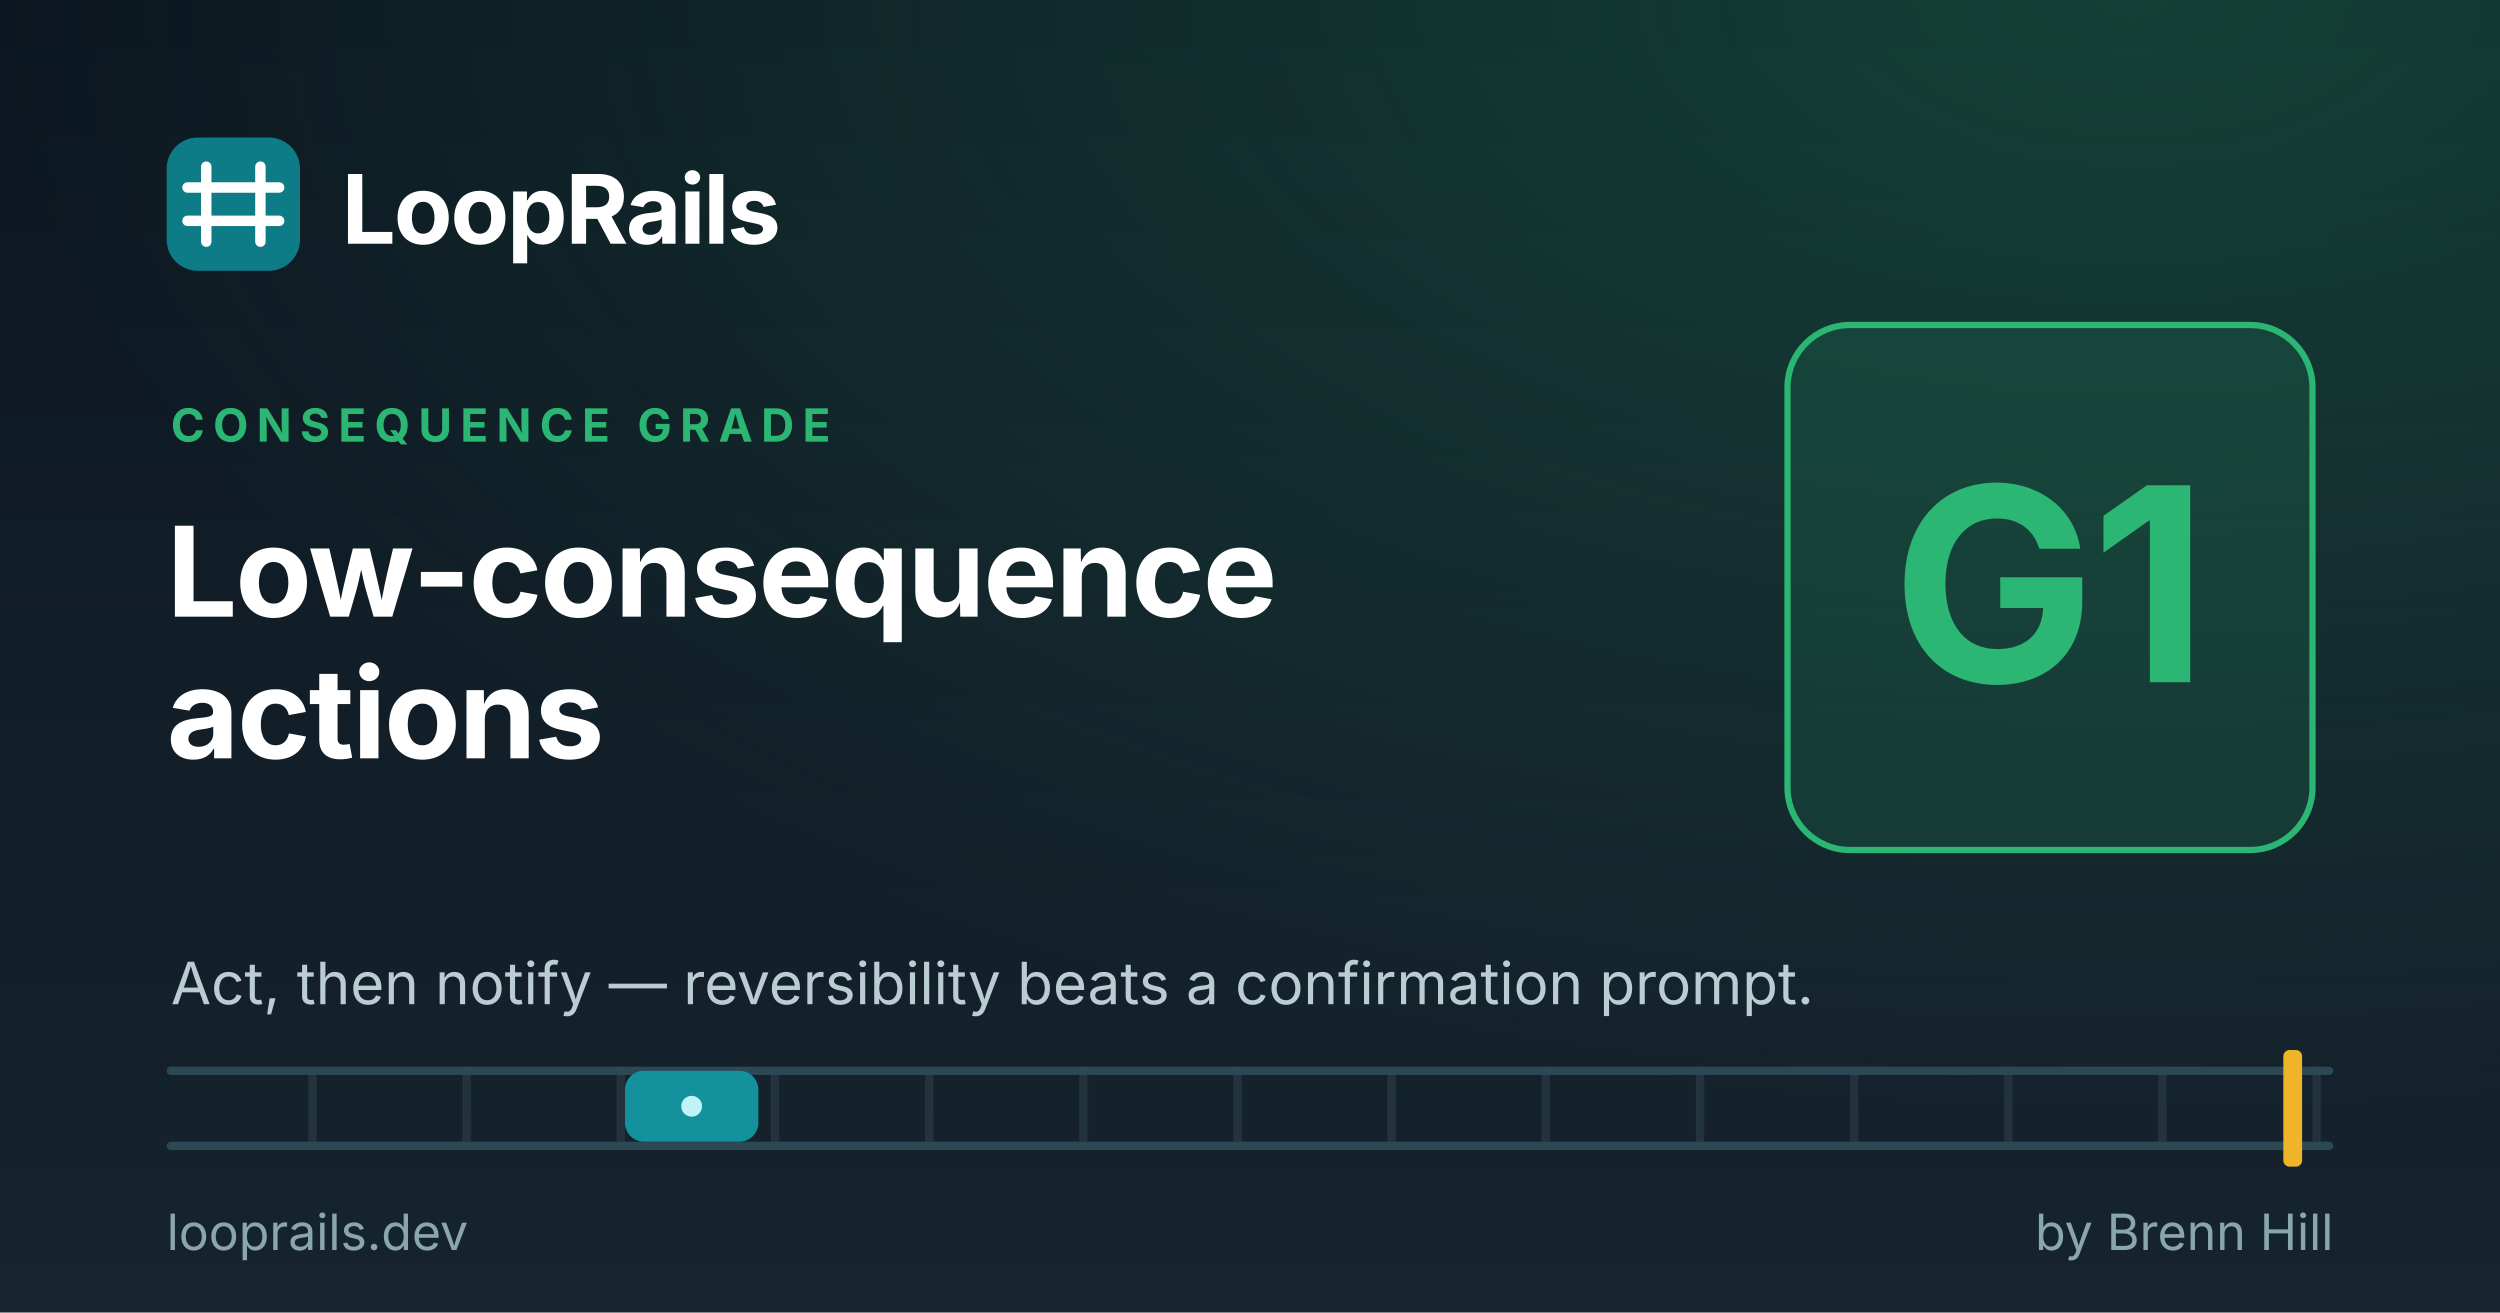
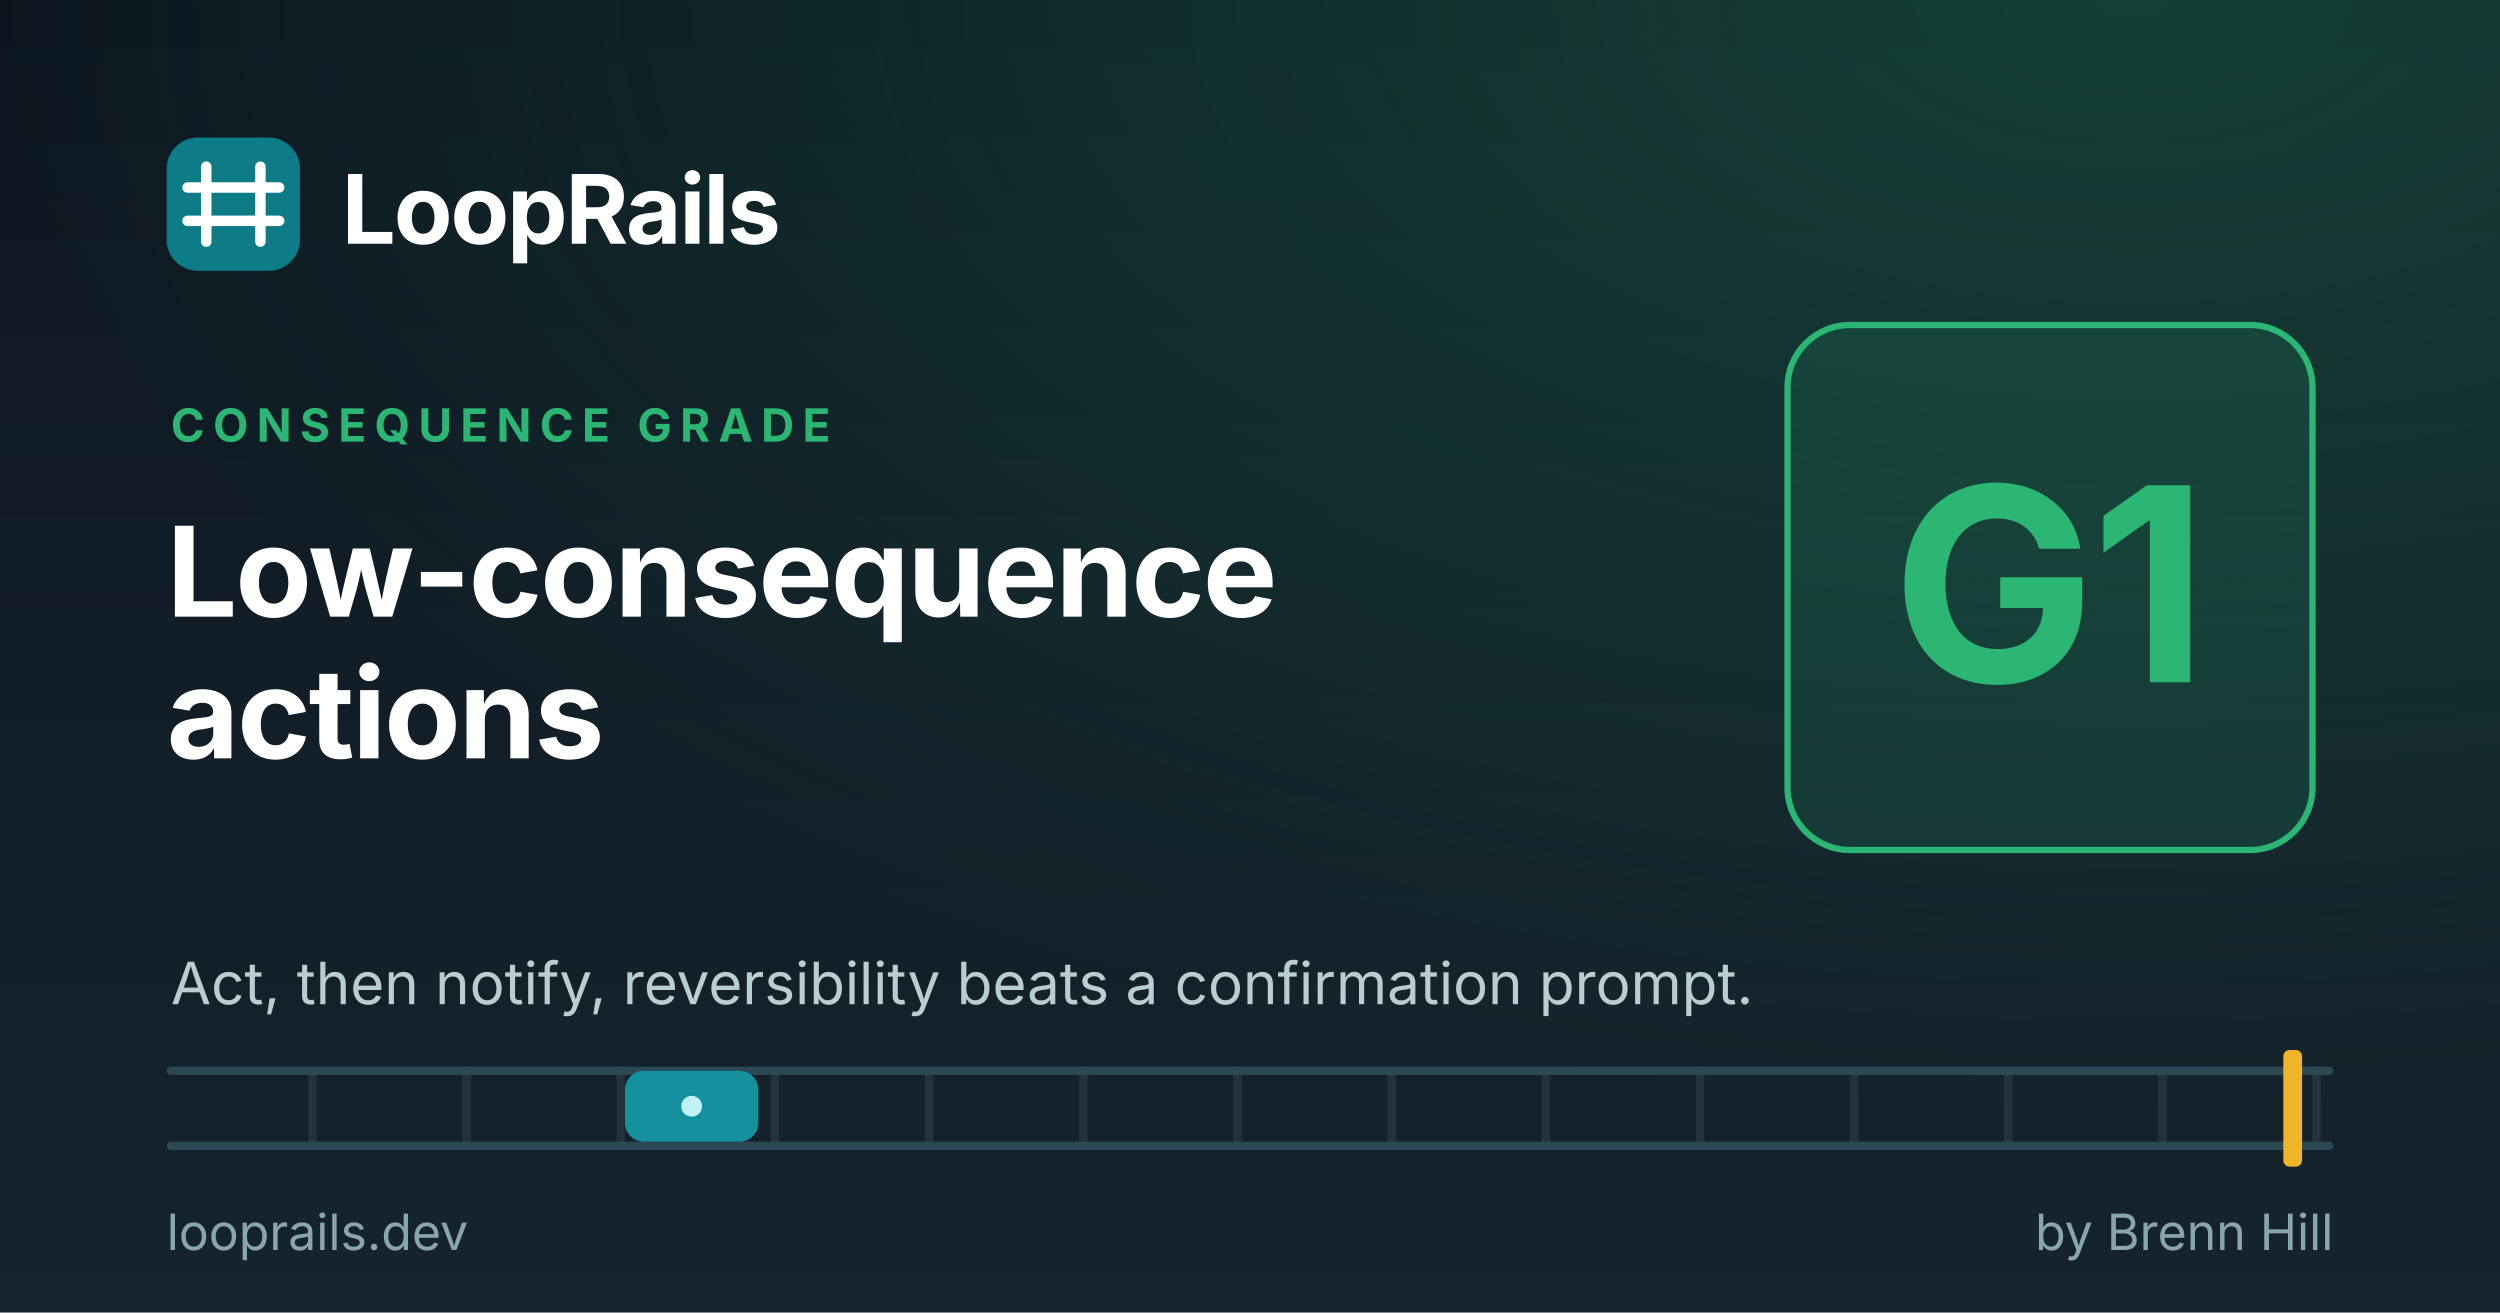
<svg xmlns="http://www.w3.org/2000/svg" width="1200" height="630" viewBox="0 0 1200 630">
  <defs>
    <linearGradient id="bg" x1="0" y1="0" x2="0" y2="1">
      <stop offset="0" stop-color="#0c1620" />
      <stop offset="1" stop-color="#16242e" />
    </linearGradient>
    <radialGradient id="glow" cx="0.85" cy="0.0" r="0.85">
      <stop offset="0" stop-color="#2bb673" stop-opacity="0.26" />
      <stop offset="1" stop-color="#2bb673" stop-opacity="0" />
    </radialGradient>
    <pattern id="ties" width="74" height="40" patternUnits="userSpaceOnUse">
      <rect x="0" y="0" width="4" height="40" fill="#22333d" />
    </pattern>
  </defs>
  <rect width="1200" height="630" fill="url(#bg)" />
  <rect width="1200" height="630" fill="url(#glow)" />
  <rect x="80" y="66" width="64" height="64" rx="15" fill="#0e7c86" />
  <g stroke="#ffffff" stroke-width="5" stroke-linecap="round">
    <line x1="99" y1="80" x2="99" y2="116" />
    <line x1="125" y1="80" x2="125" y2="116" />
    <line x1="90" y1="90" x2="134" y2="90" />
    <line x1="90" y1="106" x2="134" y2="106" />
  </g>
  <text x="164" y="117" font-family="Inter, Arial, Helvetica, sans-serif" font-weight="bold" font-size="46" fill="#ffffff" letter-spacing="-1">LoopRails</text>
  <text x="82" y="212" font-family="Inter, Arial, Helvetica, sans-serif" font-weight="bold" font-size="22" letter-spacing="4" fill="#2bb673">CONSEQUENCE GRADE</text>
  <text x="80" y="296" font-family="Inter, Arial, Helvetica, sans-serif" font-weight="bold" font-size="60" fill="#ffffff" letter-spacing="-1">Low-consequence</text>
  <text x="80" y="364" font-family="Inter, Arial, Helvetica, sans-serif" font-weight="bold" font-size="60" fill="#ffffff" letter-spacing="-1">actions</text>
-   <text x="82" y="482" font-family="Inter, Arial, Helvetica, sans-serif" font-size="28" fill="#b9cdd2">Act, then notify — reversibility beats a confirmation prompt.</text>
+   <text x="82" y="482" font-family="Inter, Arial, Helvetica, sans-serif" font-size="28" fill="#b9cdd2">Act, then notify, reversibility beats a confirmation prompt.</text>
  <rect x="858" y="156" width="252" height="252" rx="30" fill="#2bb673" fill-opacity="0.13" stroke="#2bb673" stroke-width="3" />
  <text x="984" y="327.5" text-anchor="middle" font-family="Inter, Arial, Helvetica, sans-serif" font-weight="bold" font-size="130" fill="#2bb673" letter-spacing="-2">G1</text>
  <g>
    <rect x="80" y="512" width="1040" height="40" fill="url(#ties)" />
    <rect x="80" y="512" width="1040" height="4" rx="2" fill="#2c4855" />
    <rect x="80" y="548" width="1040" height="4" rx="2" fill="#2c4855" />
    <rect x="300" y="514" width="64" height="34" rx="9" fill="#13929e" />
    <circle cx="332" cy="531" r="5" fill="#bff3f6" />
    <rect x="1096" y="504" width="9" height="56" rx="3" fill="#f0b429" />
  </g>
  <text x="80" y="600" font-family="Inter, Arial, Helvetica, sans-serif" font-size="24" fill="#8aa6ad">looprails.dev</text>
  <text x="1120" y="600" text-anchor="end" font-family="Inter, Arial, Helvetica, sans-serif" font-size="24" fill="#8aa6ad">by Brenn Hill</text>
</svg>
